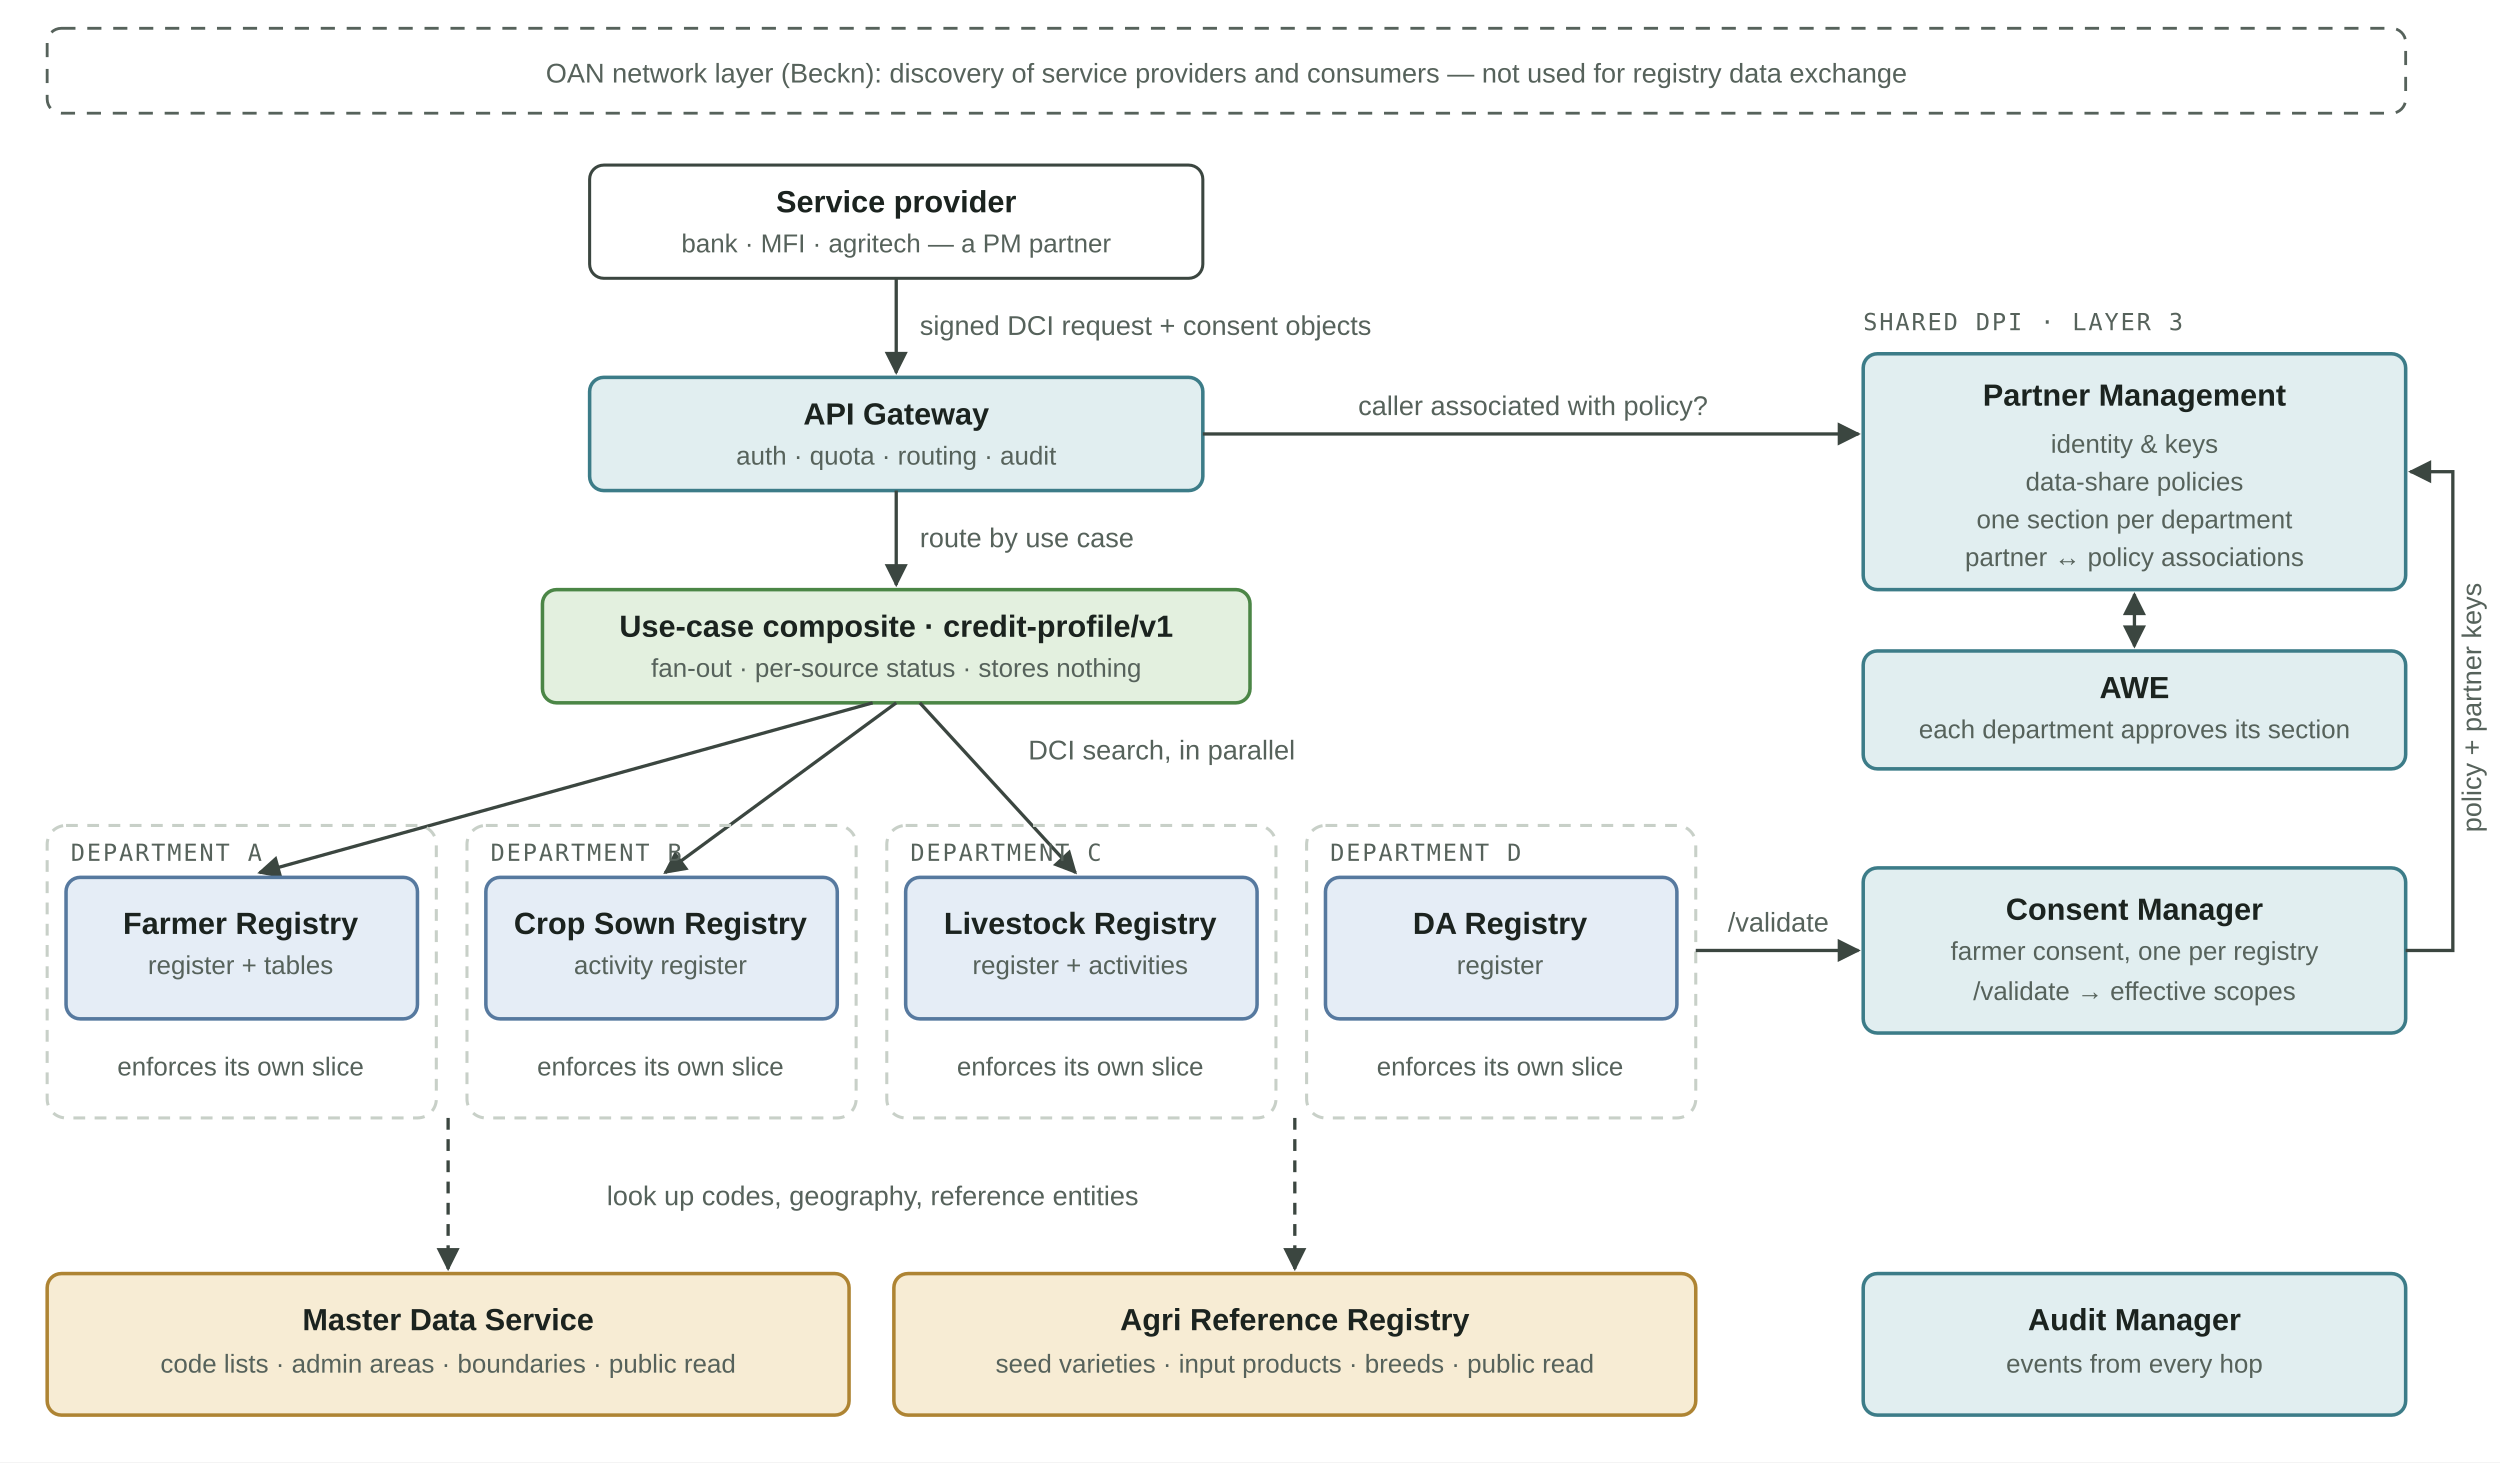
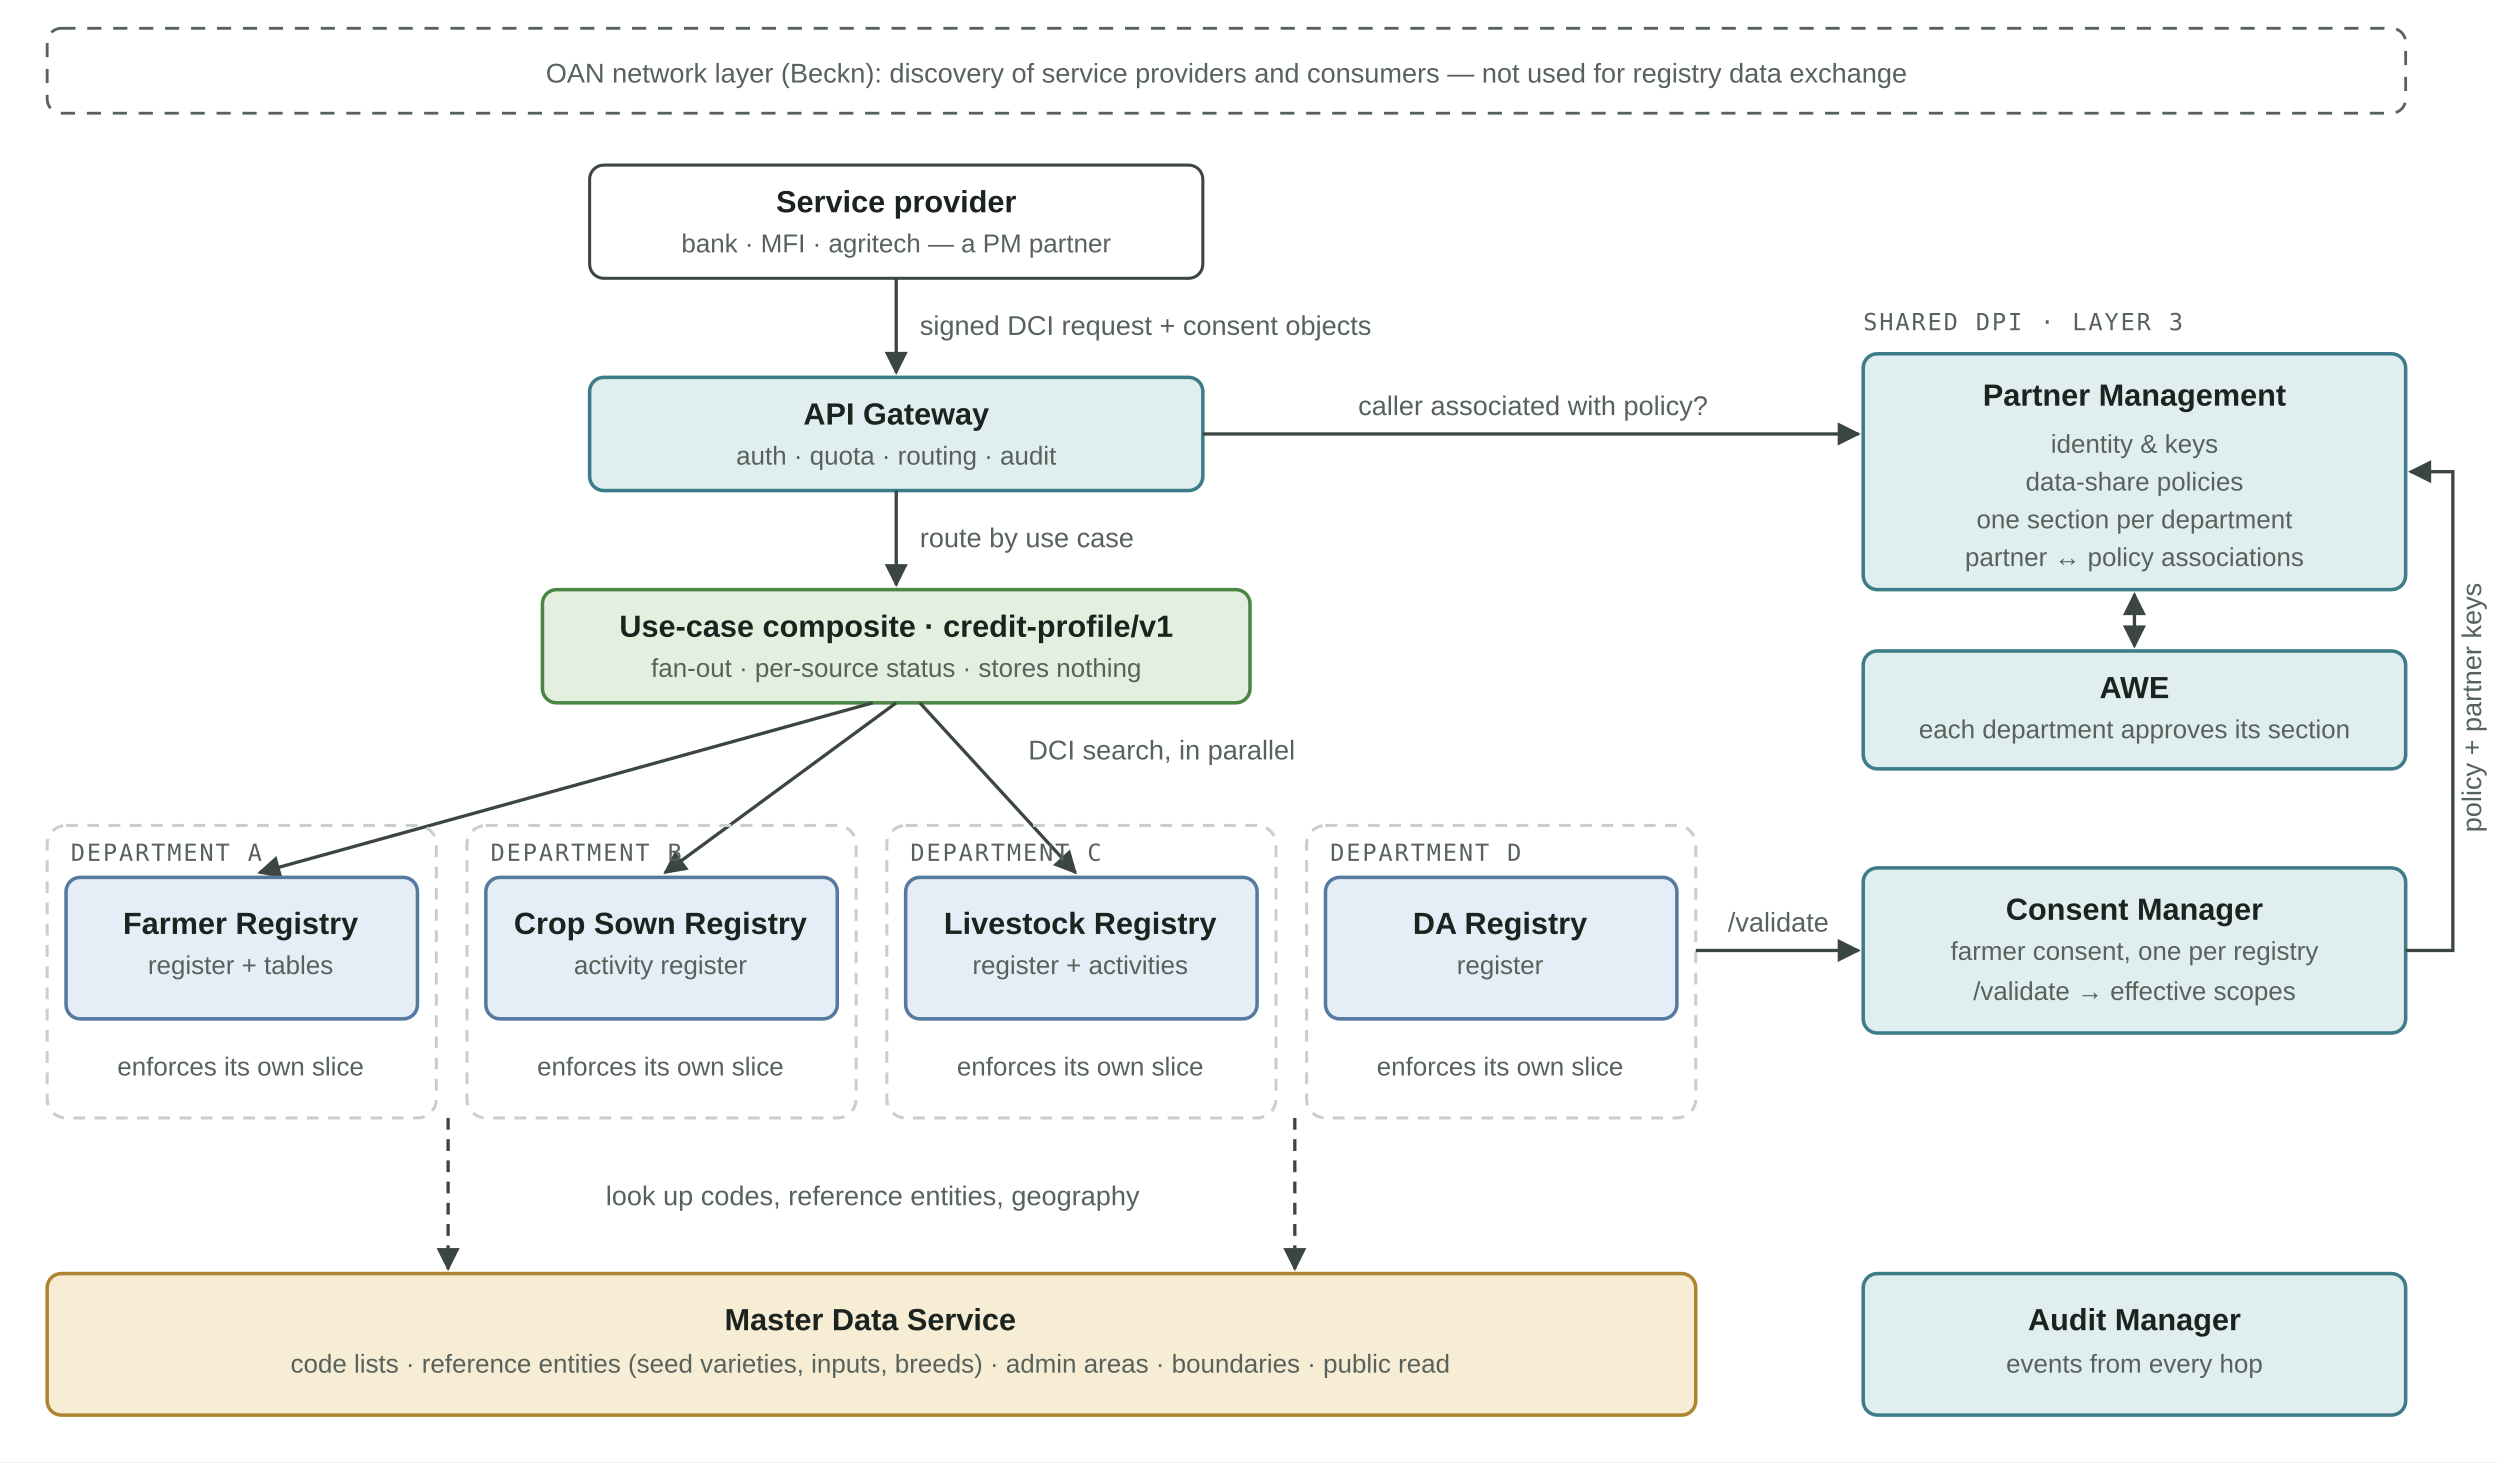
<svg xmlns="http://www.w3.org/2000/svg" width="1060" height="620" viewBox="0 0 1060 620" role="img" aria-label="Service provider calls the API gateway, which routes to a use-case composite; the composite fans out DCI searches to departmental registries; each registry validates with the Consent Manager, which reads policy from Partner Management; registries look up codes and geography in Layer 2 reference services.">
  <style>
text{font-family:'Public Sans','Helvetica Neue',Arial,sans-serif;fill:#1B231F}
.t{font-size:13px;font-weight:600} .s{font-size:11px;fill:#56625B} .lbl{font-size:11.5px;fill:#56625B}
.cap{font-size:10px;letter-spacing:.08em;fill:#56625B;font-family:'JetBrains Mono',Menlo,monospace}
.l1{fill:#E5EDF6;stroke:#56799F;stroke-width:1.5} .l2{fill:#F7ECD4;stroke:#AE8433;stroke-width:1.5}
.dpi{fill:#E1EEF0;stroke:#3C7C88;stroke-width:1.5} .uc{fill:#E3F0DF;stroke:#4B8646;stroke-width:1.5}
.plain{fill:#FFFFFF;stroke:#3B4640;stroke-width:1.3}
.dept{fill:none;stroke:#C8D0C8;stroke-width:1.3;stroke-dasharray:5 4}
.band{fill:none;stroke:#56625B;stroke-width:1.2;stroke-dasharray:6 5}
.ar{stroke:#3B4640;stroke-width:1.4;fill:none} .ar.d{stroke-dasharray:5 4}
.life{stroke:#C8D0C8;stroke-width:1.2;stroke-dasharray:4 4}
.chip-ok{fill:#DDEFE3;stroke:none} .chip-no{fill:none;stroke:#C8D0C8;stroke-dasharray:4 3}
.ok{font-size:12px;fill:#1F5B3A;font-family:'JetBrains Mono',Menlo,monospace}
.no{font-size:12px;fill:#8A948E;font-family:'JetBrains Mono',Menlo,monospace}
.strike{stroke:#8A948E;stroke-width:1.2} .op{font-size:22px;fill:#56625B;font-weight:500}
.x{stroke:#C0463B;stroke-width:2}
</style>
  <rect width="100%" height="100%" fill="#FFFFFF" />
  <defs>
    <marker id="a1" viewBox="0 0 10 10" refX="9" refY="5" markerWidth="7" markerHeight="7" orient="auto-start-reverse">
      <path d="M0,0 L10,5 L0,10 z" fill="#3B4640" />
    </marker>
  </defs>
  <rect class="band" x="20" y="12" width="1000" height="36" rx="6" />
  <text class="lbl" x="520" y="35" text-anchor="middle">OAN network layer (Beckn): discovery of service providers and consumers — not used for registry data exchange</text>
  <rect class="plain" x="250" y="70" width="260" height="48" rx="6" />
  <text class="t" x="380" y="90" text-anchor="middle">Service provider</text>
  <text class="s" x="380" y="107" text-anchor="middle">bank · MFI · agritech — a PM partner</text>
  <line class="ar" x1="380" y1="118" x2="380" y2="158" marker-end="url(#a1)" />
  <text class="lbl" x="390" y="142">signed DCI request + consent objects</text>
  <rect class="dpi" x="250" y="160" width="260" height="48" rx="6" />
  <text class="t" x="380" y="180" text-anchor="middle">API Gateway</text>
  <text class="s" x="380" y="197" text-anchor="middle">auth · quota · routing · audit</text>
  <line class="ar" x1="380" y1="208" x2="380" y2="248" marker-end="url(#a1)" />
  <text class="lbl" x="390" y="232">route by use case</text>
  <rect class="uc" x="230" y="250" width="300" height="48" rx="6" />
  <text class="t" x="380" y="270" text-anchor="middle">Use-case composite · credit-profile/v1</text>
  <text class="s" x="380" y="287" text-anchor="middle">fan-out · per-source status · stores nothing</text>
  <line class="ar" x1="370" y1="298" x2="110" y2="370" marker-end="url(#a1)" />
  <line class="ar" x1="380" y1="298" x2="282" y2="370" marker-end="url(#a1)" />
  <line class="ar" x1="390" y1="298" x2="456" y2="370" marker-end="url(#a1)" />
  <text class="lbl" x="436" y="322">DCI search, in parallel</text>
  <rect class="dept" x="20" y="350" width="165" height="124" rx="8" />
  <rect class="dept" x="198" y="350" width="165" height="124" rx="8" />
  <rect class="dept" x="376" y="350" width="165" height="124" rx="8" />
  <rect class="dept" x="554" y="350" width="165" height="124" rx="8" />
  <text class="cap" x="30" y="365">DEPARTMENT A</text>
  <text class="cap" x="208" y="365">DEPARTMENT B</text>
  <text class="cap" x="386" y="365">DEPARTMENT C</text>
  <text class="cap" x="564" y="365">DEPARTMENT D</text>
  <rect class="l1" x="28" y="372" width="149" height="60" rx="6" />
  <text class="t" x="102" y="396" text-anchor="middle">Farmer Registry</text>
  <text class="s" x="102" y="413" text-anchor="middle">register + tables</text>
  <rect class="l1" x="206" y="372" width="149" height="60" rx="6" />
  <text class="t" x="280" y="396" text-anchor="middle">Crop Sown Registry</text>
  <text class="s" x="280" y="413" text-anchor="middle">activity register</text>
  <rect class="l1" x="384" y="372" width="149" height="60" rx="6" />
  <text class="t" x="458" y="396" text-anchor="middle">Livestock Registry</text>
  <text class="s" x="458" y="413" text-anchor="middle">register + activities</text>
  <rect class="l1" x="562" y="372" width="149" height="60" rx="6" />
  <text class="t" x="636" y="396" text-anchor="middle">DA Registry</text>
  <text class="s" x="636" y="413" text-anchor="middle">register</text>
  <text class="s" x="102" y="456" text-anchor="middle">enforces its own slice</text>
  <text class="s" x="280" y="456" text-anchor="middle">enforces its own slice</text>
  <text class="s" x="458" y="456" text-anchor="middle">enforces its own slice</text>
  <text class="s" x="636" y="456" text-anchor="middle">enforces its own slice</text>
  <line class="ar d" x1="190" y1="474" x2="190" y2="538" marker-end="url(#a1)" />
  <line class="ar d" x1="549" y1="474" x2="549" y2="538" marker-end="url(#a1)" />
-   <text class="lbl" x="370" y="511" text-anchor="middle">look up codes, geography, reference entities</text>
-   <rect class="l2" x="20" y="540" width="340" height="60" rx="6" />
-   <text class="t" x="190" y="564" text-anchor="middle">Master Data Service</text>
-   <text class="s" x="190" y="582" text-anchor="middle">code lists · admin areas · boundaries · public read</text>
-   <rect class="l2" x="379" y="540" width="340" height="60" rx="6" />
-   <text class="t" x="549" y="564" text-anchor="middle">Agri Reference Registry</text>
-   <text class="s" x="549" y="582" text-anchor="middle">seed varieties · input products · breeds · public read</text>
+   <text class="lbl" x="370" y="511" text-anchor="middle">look up codes, reference entities, geography</text>
+   <rect class="l2" x="20" y="540" width="699" height="60" rx="6" />
+   <text class="t" x="369" y="564" text-anchor="middle">Master Data Service</text>
+   <text class="s" x="369" y="582" text-anchor="middle">code lists · reference entities (seed varieties, inputs, breeds) · admin areas · boundaries · public read</text>
  <text class="cap" x="790" y="140">SHARED DPI · LAYER 3</text>
  <rect class="dpi" x="790" y="150" width="230" height="100" rx="6" />
  <text class="t" x="905" y="172" text-anchor="middle">Partner Management</text>
  <text class="s" x="905" y="192" text-anchor="middle">identity &amp; keys</text>
  <text class="s" x="905" y="208" text-anchor="middle">data-share policies</text>
  <text class="s" x="905" y="224" text-anchor="middle">one section per department</text>
  <text class="s" x="905" y="240" text-anchor="middle">partner ↔ policy associations</text>
  <line class="ar" x1="510" y1="184" x2="788" y2="184" marker-end="url(#a1)" />
  <text class="lbl" x="650" y="176" text-anchor="middle">caller associated with policy?</text>
  <rect class="dpi" x="790" y="276" width="230" height="50" rx="6" />
  <text class="t" x="905" y="296" text-anchor="middle">AWE</text>
  <text class="s" x="905" y="313" text-anchor="middle">each department approves its section</text>
  <line class="ar" x1="905" y1="252" x2="905" y2="274" marker-start="url(#a1)" marker-end="url(#a1)" />
  <rect class="dpi" x="790" y="368" width="230" height="70" rx="6" />
  <text class="t" x="905" y="390" text-anchor="middle">Consent Manager</text>
  <text class="s" x="905" y="407" text-anchor="middle">farmer consent, one per registry</text>
  <text class="s" x="905" y="424" text-anchor="middle">/validate → effective scopes</text>
  <line class="ar" x1="719" y1="403" x2="788" y2="403" marker-end="url(#a1)" />
  <text class="lbl" x="754" y="395" text-anchor="middle">/validate</text>
  <polyline class="ar" points="1020,403 1040,403 1040,200 1022,200" marker-end="url(#a1)" />
  <text class="lbl" x="1052" y="300" text-anchor="middle" transform="rotate(-90 1052 300)">policy + partner keys</text>
  <rect class="dpi" x="790" y="540" width="230" height="60" rx="6" />
  <text class="t" x="905" y="564" text-anchor="middle">Audit Manager</text>
  <text class="s" x="905" y="582" text-anchor="middle">events from every hop</text>
</svg>
